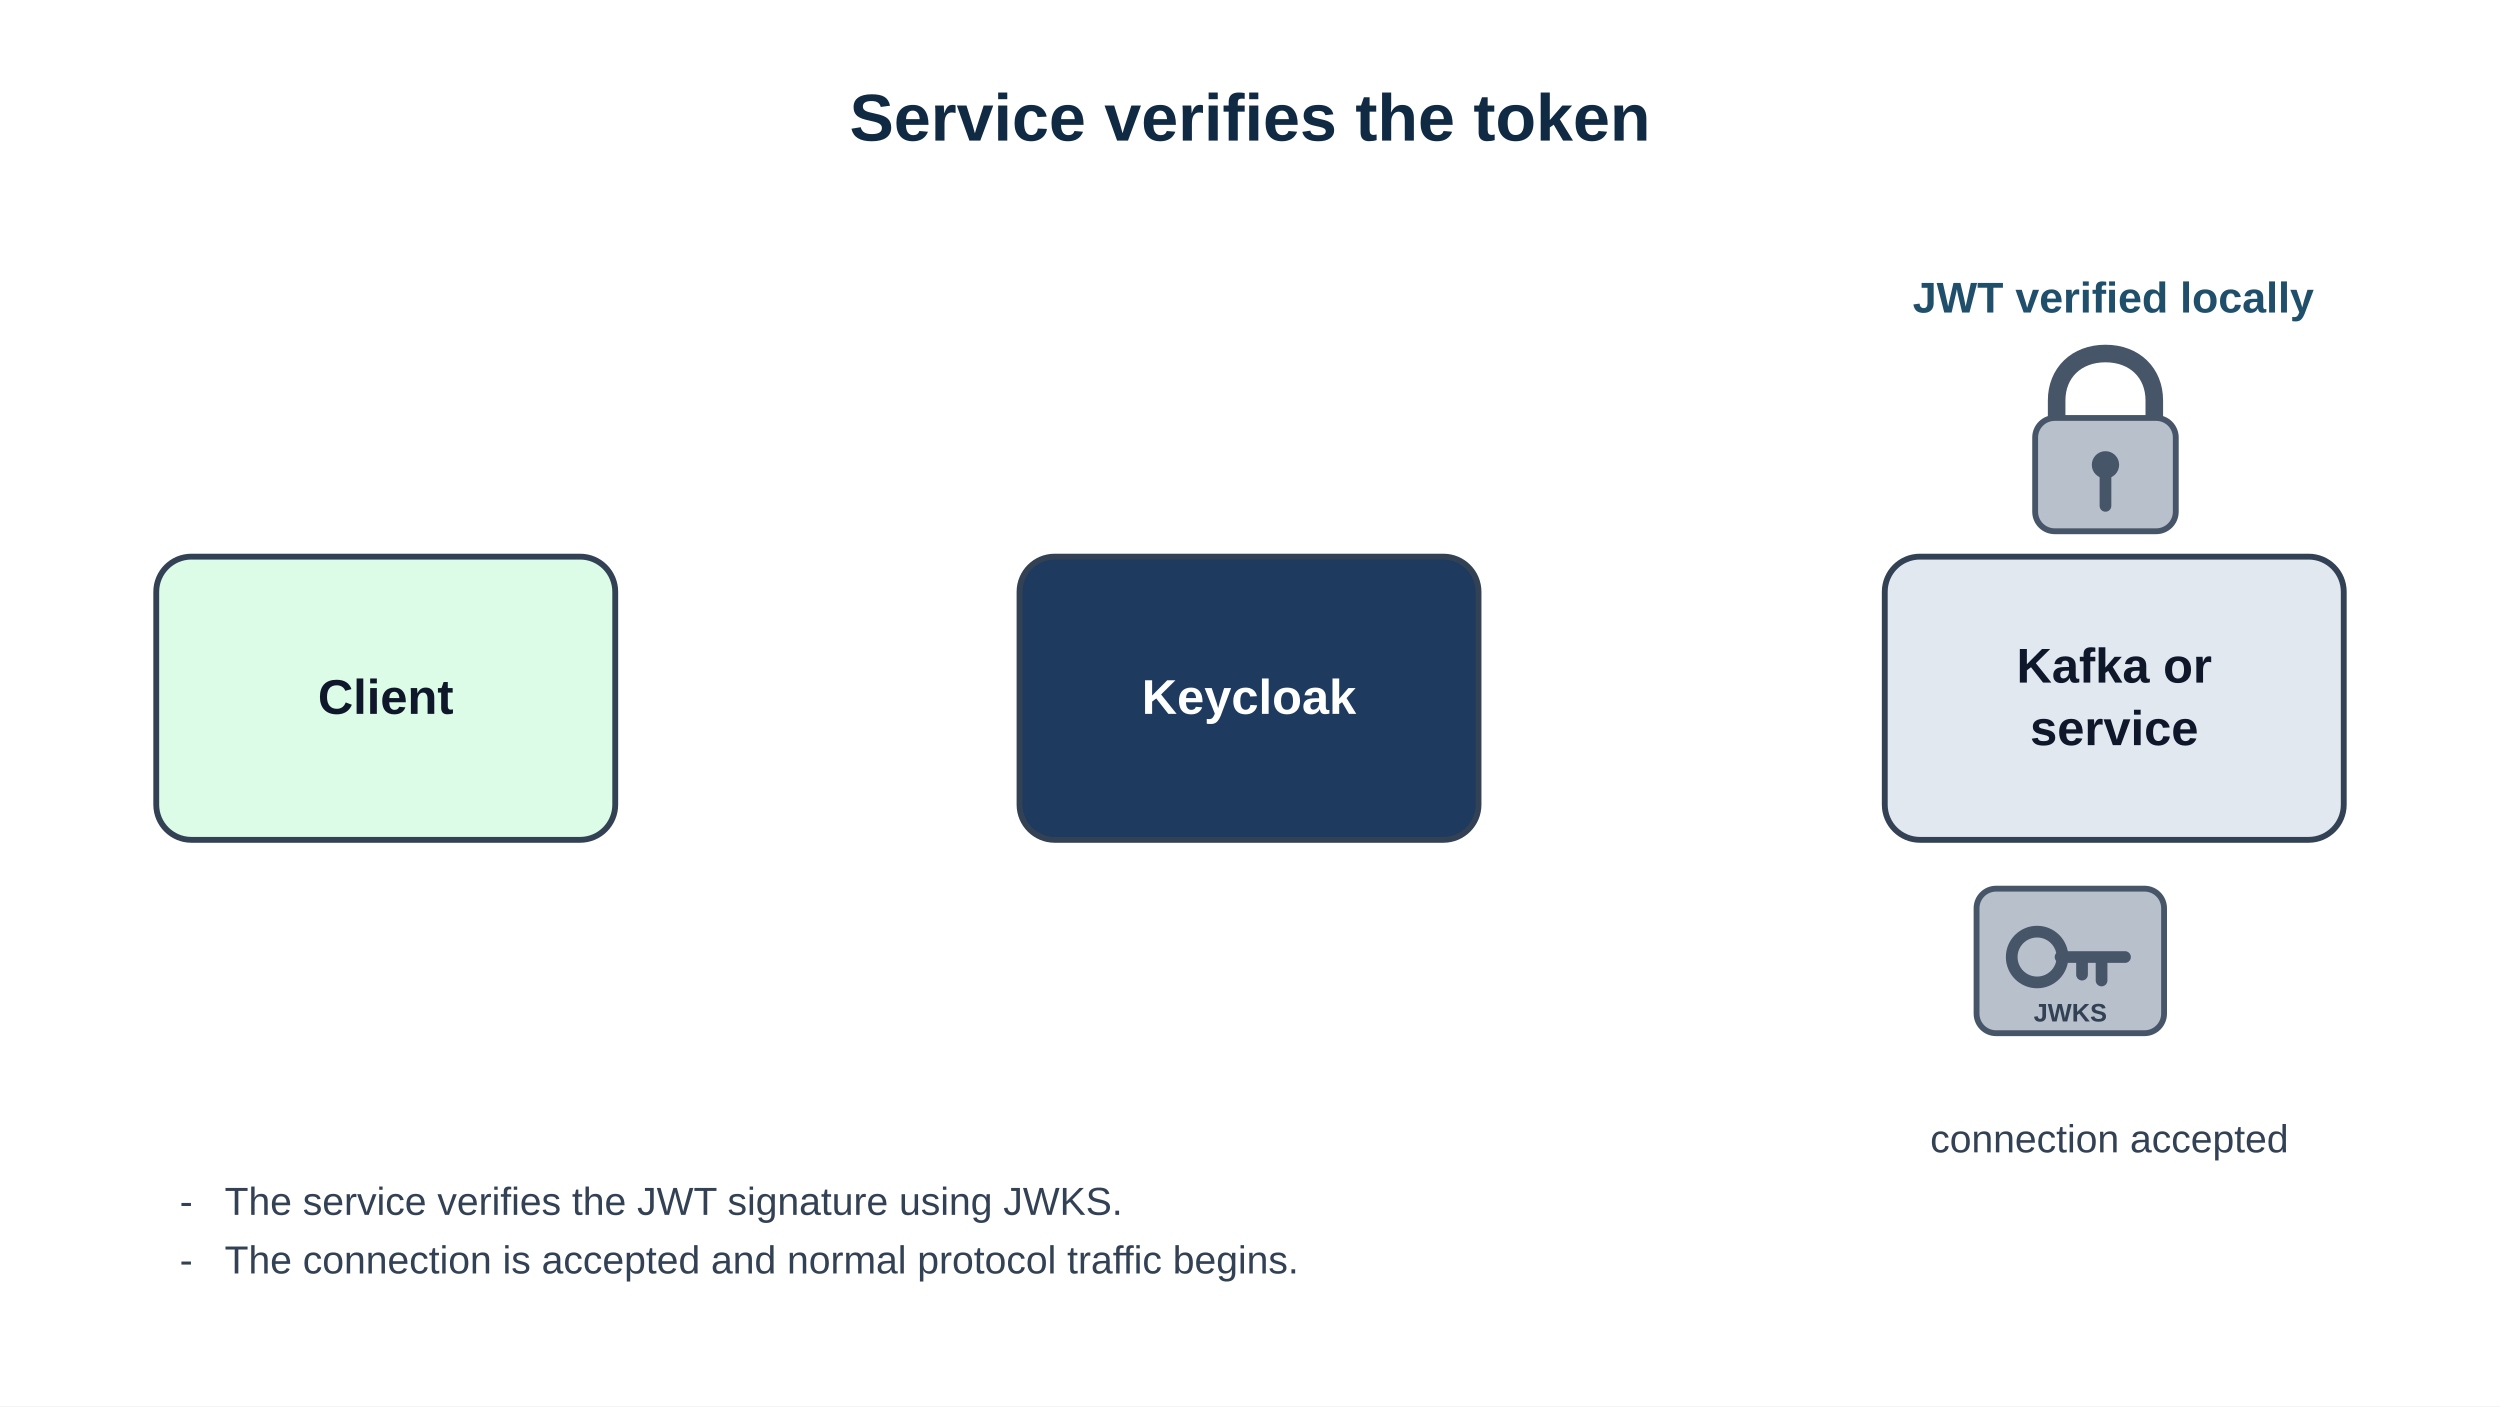
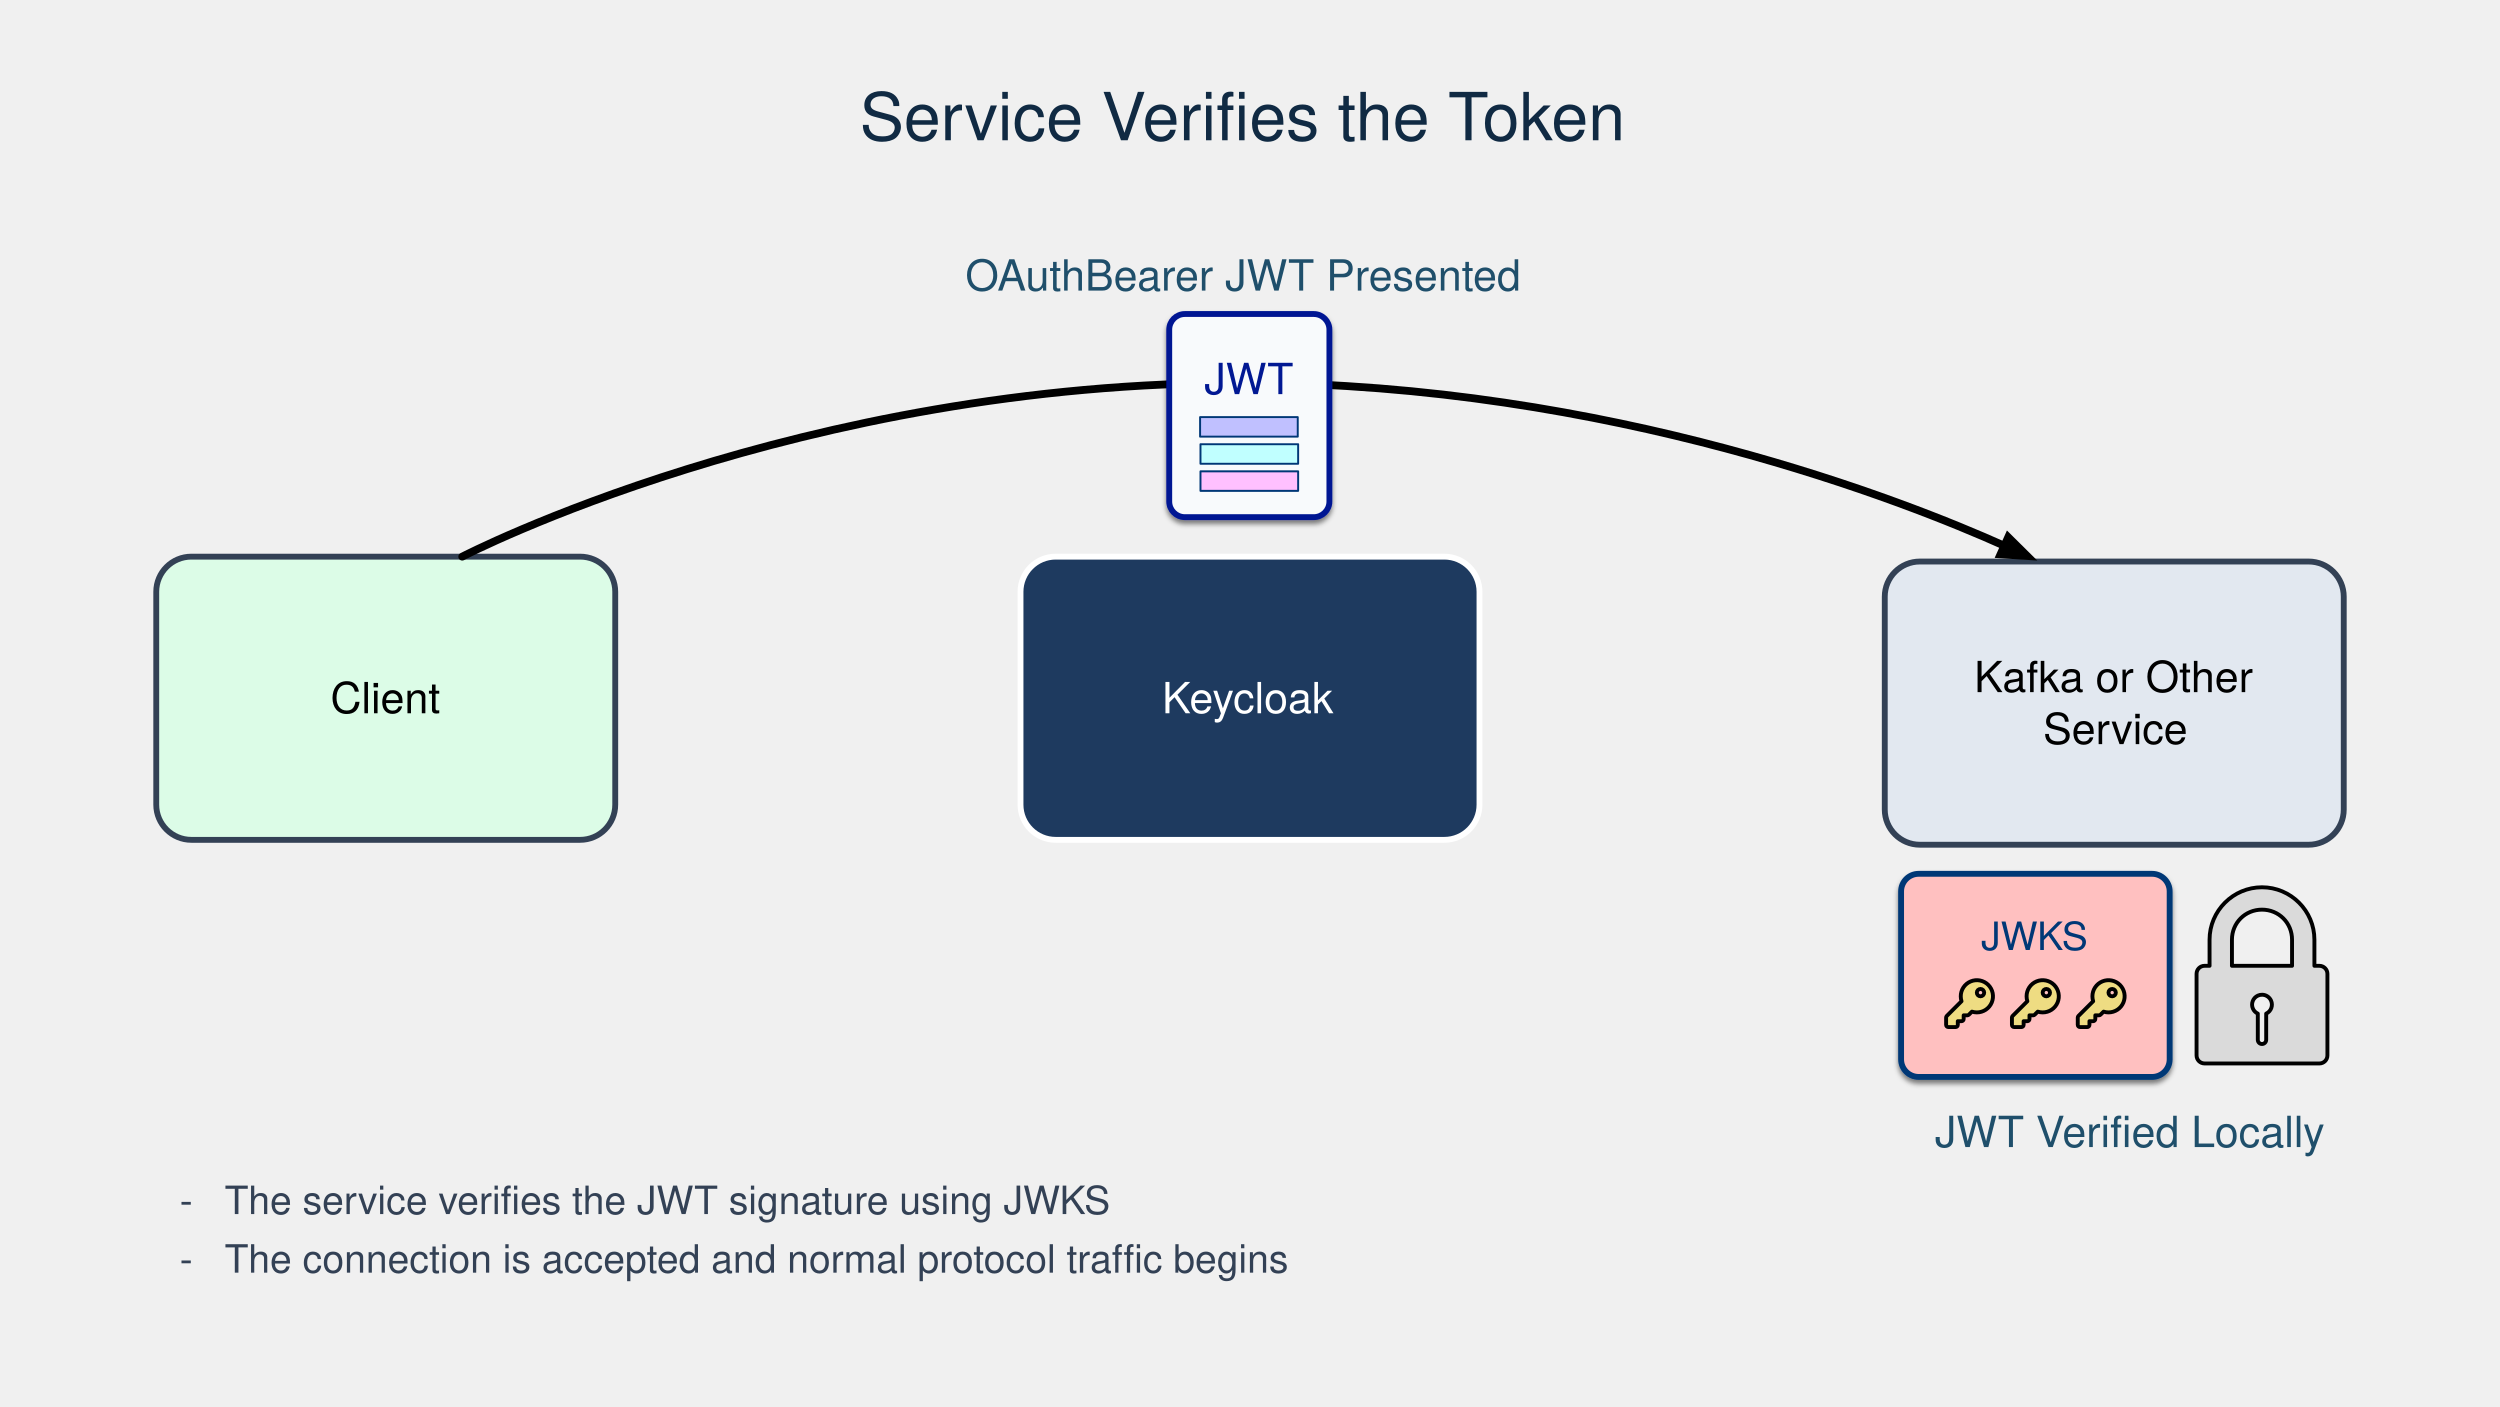
- <svg xmlns="http://www.w3.org/2000/svg" width="1280" height="720" viewBox="0 0 1280 720" role="img" aria-labelledby="title desc">
+ <svg xmlns="http://www.w3.org/2000/svg" version="1.1" viewBox="0 0 1280 720" width="1280" height="720">
  <defs>
-     <style>.bg{fill:#fff}.title{font:700 34px Arial,sans-serif;fill:#102a43}.small{font:20px Arial,sans-serif;fill:#334155}.note{font:700 22px Arial,sans-serif;fill:#1f4f6b}.warn{font:700 24px Arial,sans-serif;fill:#9a3412}.boxText{font:700 25px Arial,sans-serif;fill:#0f172a}.boxTextLight{font:700 25px Arial,sans-serif;fill:#fff}.actor{stroke:#334155;stroke-width:3}.browser{fill:#dbeafe}.app{fill:#5d87a1}.kc{fill:#1e3a5f}.api{fill:#e2e8f0}.service{fill:#dcfce7}.device{fill:#fef3c7}.danger{fill:#fff7ed}.arrow{stroke:#334155;stroke-width:6;fill:none;marker-end:url(#arrow)}.muted{stroke:#94a3b8;stroke-width:5;fill:none;stroke-dasharray:11 8;marker-end:url(#mutedArrow)}.bad{stroke:#b45309;stroke-width:6;fill:none;marker-end:url(#badArrow)}.token{fill:#f8fafc;stroke:#011893;stroke-width:3}.tokenTop{fill:#dbeafe}.refresh{fill:#dcfce7;stroke:#15803d;stroke-width:3}.code{fill:#fef3c7;stroke:#a16207;stroke-width:3}.xml{fill:#fff7ed;stroke:#9a3412;stroke-width:3}.key{fill:#b8c0cc;stroke:#475569;stroke-width:3}.cache{fill:#eef2ff;stroke:#4338ca;stroke-width:3}.lock{fill:#b8c0cc;stroke:#475569;stroke-width:3}.session{fill:#ecfccb;stroke:#4d7c0f;stroke-width:3}</style>
-     <marker id="arrow" viewBox="0 0 12 12" refX="9" refY="6" markerWidth="7" markerHeight="7" orient="auto-start-reverse">
-       <path d="M0 1L11 6L0 11Z" fill="#334155" />
+     <marker orient="auto" overflow="visible" markerUnits="strokeWidth" id="FilledArrow_Marker" stroke-linejoin="miter" stroke-miterlimit="10" viewBox="-1 -3 6 6" markerWidth="6" markerHeight="6" color="black">
+       <g>
+         <path d="M 3.2 0 L 0 -1.2 L 0 1.2 Z" fill="currentColor" stroke="currentColor" stroke-width="1" />
+       </g>
    </marker>
-     <marker id="mutedArrow" viewBox="0 0 12 12" refX="9" refY="6" markerWidth="7" markerHeight="7" orient="auto-start-reverse">
-       <path d="M0 1L11 6L0 11Z" fill="#94a3b8" />
-     </marker>
-     <marker id="badArrow" viewBox="0 0 12 12" refX="9" refY="6" markerWidth="7" markerHeight="7" orient="auto-start-reverse">
-       <path d="M0 1L11 6L0 11Z" fill="#b45309" />
-     </marker>
+     <filter id="Shadow" filterUnits="userSpaceOnUse" x="-128" y="-72">
+       <feGaussianBlur in="SourceAlpha" result="blur" stdDeviation="1.308" />
+       <feOffset in="blur" result="offset" dx="0" dy="2" />
+       <feFlood flood-color="black" flood-opacity=".5" result="flood" />
+       <feComposite in="flood" in2="offset" operator="in" result="color" />
+       <feMerge>
+         <feMergeNode in="color" />
+         <feMergeNode in="SourceGraphic" />
+       </feMerge>
+     </filter>
  </defs>
-   <rect width="1280" height="720" class="bg" />
-   <text x="640" y="72" text-anchor="middle" class="title">Service verifies the token</text>
-   <rect x="80" y="285" width="235" height="145" rx="18" class="actor service" />
-   <text x="197.5" y="365.5" text-anchor="middle" class="boxText">Client</text>
-   <rect x="522" y="285" width="235" height="145" rx="18" class="actor kc" />
-   <text x="639.5" y="365.5" text-anchor="middle" class="boxTextLight">Keycloak</text>
-   <rect x="965" y="285" width="235" height="145" rx="18" class="actor api" />
-   <text x="1082.5" y="349.5" text-anchor="middle" class="boxText">Kafka or</text>
-   <text x="1082.5" y="381.5" text-anchor="middle" class="boxText">service</text>
-   <g transform="translate(1012 455)">
-     <rect width="96" height="74" rx="10" class="key" />
-     <circle cx="31" cy="35" r="13" fill="none" stroke="#475569" stroke-width="6" />
-     <path d="M43 35h33m-12 0v12m-10-12v9" stroke="#475569" stroke-width="6" stroke-linecap="round" />
-     <text x="48" y="68" text-anchor="middle" font-family="Arial,sans-serif" font-size="13" font-weight="700" fill="#334155">JWKS</text>
+   <g id="04-service-verifies-token" fill-opacity="1" stroke="none" fill="none" stroke-opacity="1" stroke-dasharray="none">
+     <g id="04-service-verifies-token_Layer_1">
+       <g id="Graphic_35">
+         <path d="M 540.5 285 L 739.5 285 C 749.441 285 757.5 293.059 757.5 303 L 757.5 412 C 757.5 421.941 749.441 430 739.5 430 L 540.5 430 C 530.559 430 522.5 421.941 522.5 412 L 522.5 303 C 522.5 293.059 530.559 285 540.5 285 Z" fill="#1e3a5f" />
+         <path d="M 540.5 285 L 739.5 285 C 749.441 285 757.5 293.059 757.5 303 L 757.5 412 C 757.5 421.941 749.441 430 739.5 430 L 540.5 430 C 530.559 430 522.5 421.941 522.5 412 L 522.5 303 C 522.5 293.059 530.559 285 540.5 285 Z" stroke="white" stroke-linecap="butt" stroke-linejoin="round" stroke-width="3" />
+         <text transform="translate(527.5 344.192)" fill="white">
+           <tspan font-family="Helvetica Neue" font-size="22" fill="white" x="67.477" y="21" xml:space="preserve">Keycloak</tspan>
+         </text>
+       </g>
+       <g id="Graphic_36">
+         <path d="M 983 287.5 L 1182 287.5 C 1191.941 287.5 1200 295.559 1200 305.5 L 1200 414.5 C 1200 424.441 1191.941 432.5 1182 432.5 L 983 432.5 C 973.059 432.5 965 424.441 965 414.5 L 965 305.5 C 965 295.559 973.059 287.5 983 287.5 Z" fill="#e2e8f0" />
+         <path d="M 983 287.5 L 1182 287.5 C 1191.941 287.5 1200 295.559 1200 305.5 L 1200 414.5 C 1200 424.441 1191.941 432.5 1182 432.5 L 983 432.5 C 973.059 432.5 965 424.441 965 414.5 L 965 305.5 C 965 295.559 973.059 287.5 983 287.5 Z" stroke="#334155" stroke-linecap="butt" stroke-linejoin="round" stroke-width="3" />
+         <text transform="translate(970 333.384)" fill="black">
+           <tspan font-family="Helvetica Neue" font-size="22" fill="black" x="40.78" y="21" xml:space="preserve">Kafka or Other</tspan>
+           <tspan font-family="Helvetica Neue" font-size="22" fill="black" x="76.046" y="47.616" xml:space="preserve">Service</tspan>
+         </text>
+       </g>
+       <g id="Graphic_21">
+         </g>
+       <g id="Graphic_20">
+         <path d="M 98 285 L 297 285 C 306.941 285 315 293.059 315 303 L 315 412 C 315 421.941 306.941 430 297 430 L 98 430 C 88.059 430 80 421.941 80 412 L 80 303 C 80 293.059 88.059 285 98 285 Z" fill="#dcfce7" />
+         <path d="M 98 285 L 297 285 C 306.941 285 315 293.059 315 303 L 315 412 C 315 421.941 306.941 430 297 430 L 98 430 C 88.059 430 80 421.941 80 412 L 80 303 C 80 293.059 88.059 285 98 285 Z" stroke="#334155" stroke-linecap="butt" stroke-linejoin="round" stroke-width="3" />
+         <text transform="translate(85 344.192)" fill="black">
+           <tspan font-family="Helvetica Neue" font-size="22" fill="black" x="84.186" y="21" xml:space="preserve">Client</tspan>
+         </text>
+       </g>
+       <g id="Graphic_11">
+         <text transform="translate(494.2648 127.78)" fill="#1f4f6b">
+           <tspan font-family="Helvetica" font-size="22" fill="#1f4f6b" x="0" y="21" xml:space="preserve">OAuthBearer JWT Presented</tspan>
+         </text>
+       </g>
+       <g id="Graphic_5">
+         <text transform="translate(92 602.5996)" fill="#334155">
+           <tspan font-family="Helvetica" font-size="20" fill="#334155" x="0" y="19" xml:space="preserve">-</tspan>
+         </text>
+       </g>
+       <g id="Graphic_4">
+         <text transform="translate(115 602.5996)" fill="#334155">
+           <tspan font-family="Helvetica" font-size="20" fill="#334155" x="0" y="19" xml:space="preserve">The service verifies the JWT signature using JWKS</tspan>
+         </text>
+       </g>
+       <g id="Graphic_3">
+         <text transform="translate(92 632.5996)" fill="#334155">
+           <tspan font-family="Helvetica" font-size="20" fill="#334155" x="0" y="19" xml:space="preserve">-</tspan>
+         </text>
+       </g>
+       <g id="Graphic_2">
+         <text transform="translate(115 632.5996)" fill="#334155">
+           <tspan font-family="Helvetica" font-size="20" fill="#334155" x="0" y="19" xml:space="preserve">The connection is accepted and normal protocol traffic begins</tspan>
+         </text>
+       </g>
+       <g id="Graphic_24">
+         <text transform="translate(440.1577 38.8193)" fill="#102a43">
+           <tspan font-family="Helvetica" font-size="34" fill="#102a43" x="0" y="33" xml:space="preserve">Service Verifies the Token</tspan>
+         </text>
+       </g>
+       <g id="Line_42">
+         <path d="M 236.667 285 C 236.667 285 409.467 195.292 638 196 C 824.576 196.578 976.671 257.199 1026.229 279.438" marker-end="url(#FilledArrow_Marker)" stroke="black" stroke-linecap="round" stroke-linejoin="round" stroke-width="4" />
+       </g>
+       <g id="Group_43">
+         <g id="Group_47">
+           <g id="Graphic_49" filter="url(#Shadow)">
+             <path d="M 606.649 160.78 L 672.649 160.78 C 677.068 160.78 680.649 164.362 680.649 168.78 L 680.649 256.78 C 680.649 261.198 677.068 264.78 672.649 264.78 L 606.649 264.78 C 602.231 264.78 598.65 261.198 598.65 256.78 L 598.65 168.78 C 598.65 164.362 602.231 160.78 606.649 160.78 Z" fill="#f8fafc" />
+             <path d="M 606.649 160.78 L 672.649 160.78 C 677.068 160.78 680.649 164.362 680.649 168.78 L 680.649 256.78 C 680.649 261.198 677.068 264.78 672.649 264.78 L 606.649 264.78 C 602.231 264.78 598.65 261.198 598.65 256.78 L 598.65 168.78 C 598.65 164.362 602.231 160.78 606.649 160.78 Z" stroke="#011893" stroke-linecap="butt" stroke-linejoin="round" stroke-width="3" />
+           </g>
+           <g id="Graphic_48">
+             <text transform="translate(616.6188 180.7854)" fill="#011893">
+               <tspan font-family="Helvetica" font-size="22" fill="#011893" x="0" y="21" xml:space="preserve">JWT</tspan>
+             </text>
+           </g>
+         </g>
+         <g id="Graphic_46">
+           <rect x="614.449" y="213.563" width="50" height="10" fill="#c0c0ff" />
+           <rect x="614.449" y="213.563" width="50" height="10" stroke="#003776" stroke-linecap="round" stroke-linejoin="round" stroke-width="1" />
+         </g>
+         <g id="Graphic_45">
+           <rect x="614.649" y="227.441" width="50" height="10" fill="#c0ffff" />
+           <rect x="614.649" y="227.441" width="50" height="10" stroke="#003776" stroke-linecap="round" stroke-linejoin="round" stroke-width="1" />
+         </g>
+         <g id="Graphic_44">
+           <rect x="614.649" y="241.319" width="50" height="10" fill="#ffc0ff" />
+           <rect x="614.649" y="241.319" width="50" height="10" stroke="#003776" stroke-linecap="round" stroke-linejoin="round" stroke-width="1" />
+         </g>
+       </g>
+       <g id="Graphic_51">
+         <path d="M 1158.138 454.285 C 1143.368 454.285 1131.293 466.351 1131.293 481.126 L 1131.297 494.49 L 1128.755 494.49 C 1126.473 494.49 1124.638 496.329 1124.638 498.608 L 1124.638 540.374 C 1124.638 542.657 1126.473 544.492 1128.755 544.492 L 1187.516 544.496 C 1189.798 544.496 1191.638 542.657 1191.638 540.379 L 1191.638 498.612 C 1191.638 496.329 1189.798 494.494 1187.516 494.494 L 1184.978 494.49 L 1184.978 481.126 C 1184.978 466.356 1172.912 454.285 1158.142 454.285 Z M 1158.138 465.738 C 1166.758 465.738 1173.526 472.501 1173.526 481.126 L 1173.526 494.49 L 1142.756 494.49 L 1142.756 481.126 C 1142.756 472.505 1149.519 465.738 1158.139 465.738 Z M 1158.259 509.304 L 1158.264 509.304 C 1160.21 509.348 1161.96 510.512 1162.766 512.284 C 1163.907 514.818 1162.802 517.798 1160.286 518.971 L 1160.286 532.384 C 1160.286 533.575 1159.329 534.528 1158.138 534.532 C 1156.948 534.532 1155.994 533.575 1155.994 532.384 L 1155.994 518.971 C 1154.893 518.456 1154.016 517.57 1153.515 516.465 C 1152.36 513.909 1153.497 510.906 1156.048 509.751 C 1156.742 509.438 1157.498 509.286 1158.263 509.304 Z" fill="#dadada" />
+         <path d="M 1158.138 454.285 C 1143.368 454.285 1131.293 466.351 1131.293 481.126 L 1131.297 494.49 L 1128.755 494.49 C 1126.473 494.49 1124.638 496.329 1124.638 498.608 L 1124.638 540.374 C 1124.638 542.657 1126.473 544.492 1128.755 544.492 L 1187.516 544.496 C 1189.798 544.496 1191.638 542.657 1191.638 540.379 L 1191.638 498.612 C 1191.638 496.329 1189.798 494.494 1187.516 494.494 L 1184.978 494.49 L 1184.978 481.126 C 1184.978 466.356 1172.912 454.285 1158.142 454.285 Z M 1158.138 465.738 C 1166.758 465.738 1173.526 472.501 1173.526 481.126 L 1173.526 494.49 L 1142.756 494.49 L 1142.756 481.126 C 1142.756 472.505 1149.519 465.738 1158.139 465.738 Z M 1158.259 509.304 L 1158.264 509.304 C 1160.21 509.348 1161.96 510.512 1162.766 512.284 C 1163.907 514.818 1162.802 517.798 1160.286 518.971 L 1160.286 532.384 C 1160.286 533.575 1159.329 534.528 1158.138 534.532 C 1156.948 534.532 1155.994 533.575 1155.994 532.384 L 1155.994 518.971 C 1154.893 518.456 1154.016 517.57 1153.515 516.465 C 1152.36 513.909 1153.497 510.906 1156.048 509.751 C 1156.742 509.438 1157.498 509.286 1158.263 509.304 Z" stroke="black" stroke-linecap="butt" stroke-linejoin="round" stroke-width="2" />
+       </g>
+       <g id="Graphic_50">
+         <text transform="translate(990.6784 566.2815)" fill="#1f4f6b">
+           <tspan font-family="Helvetica" font-size="22" fill="#1f4f6b" x="0" y="21" xml:space="preserve">JWT Verified Locally </tspan>
+         </text>
+       </g>
+       <g id="Group_53">
+         <g id="Graphic_57" filter="url(#Shadow)">
+           <path d="M 982.362 447.391 L 1101.862 447.391 C 1106.833 447.391 1110.862 451.42 1110.862 456.391 L 1110.862 542.391 C 1110.862 547.361 1106.833 551.391 1101.862 551.391 L 982.362 551.391 C 977.392 551.391 973.362 547.361 973.362 542.391 L 973.362 456.391 C 973.362 451.42 977.392 447.391 982.362 447.391 Z" fill="#ffc0c0" />
+           <path d="M 982.362 447.391 L 1101.862 447.391 C 1106.833 447.391 1110.862 451.42 1110.862 456.391 L 1110.862 542.391 C 1110.862 547.361 1106.833 551.391 1101.862 551.391 L 982.362 551.391 C 977.392 551.391 973.362 547.361 973.362 542.391 L 973.362 456.391 C 973.362 451.42 977.392 447.391 982.362 447.391 Z" stroke="#003776" stroke-linecap="round" stroke-linejoin="round" stroke-width="3" />
+           <text transform="translate(978.3623 467.3908)" fill="#003776">
+             <tspan font-family="Helvetica" font-size="20" fill="#003776" x="35.972" y="19" xml:space="preserve">JWKS</tspan>
+           </text>
+         </g>
+         <g id="Graphic_56">
+           <path d="M 1012.143 518.352 C 1013.776 518.356 1015.373 517.874 1016.732 516.969 C 1018.092 516.063 1019.152 514.775 1019.778 513.267 C 1020.405 511.758 1020.569 510.098 1020.251 508.496 C 1019.934 506.894 1019.148 505.423 1017.993 504.268 C 1016.838 503.113 1015.366 502.327 1013.764 502.009 C 1012.162 501.691 1010.502 501.856 1008.994 502.482 C 1007.486 503.109 1006.197 504.169 1005.292 505.528 C 1004.386 506.887 1003.905 508.485 1003.908 510.118 C 1003.909 510.972 1004.04 511.821 1004.297 512.635 L 996.74 520.182 C 996.527 520.391 996.408 520.678 996.409 520.977 L 996.409 524.71 C 996.404 525.012 996.52 525.303 996.732 525.518 C 996.943 525.732 997.233 525.853 997.535 525.851 L 1001.268 525.851 C 1001.567 525.853 1001.854 525.735 1002.065 525.523 C 1002.277 525.312 1002.395 525.025 1002.393 524.726 L 1002.393 522.854 L 1004.271 522.854 C 1004.569 522.853 1004.854 522.734 1005.065 522.523 C 1005.276 522.312 1005.395 522.027 1005.396 521.729 L 1005.396 519.851 L 1007.268 519.851 C 1007.567 519.852 1007.853 519.733 1008.063 519.521 L 1009.625 517.963 L 1009.625 517.963 C 1010.44 518.221 1011.289 518.352 1012.143 518.353 Z M 1014.02 506.352 C 1014.518 506.352 1014.996 506.55 1015.348 506.903 C 1015.7 507.255 1015.898 507.733 1015.897 508.232 C 1015.897 508.73 1015.698 509.207 1015.346 509.559 C 1014.993 509.911 1014.515 510.108 1014.016 510.107 C 1013.518 510.106 1013.041 509.907 1012.689 509.554 C 1012.338 509.201 1012.141 508.723 1012.143 508.224 C 1012.143 507.724 1012.343 507.245 1012.698 506.893 C 1013.054 506.541 1013.536 506.347 1014.036 506.352 Z" fill="#eedc82" />
+           <path d="M 1012.143 518.352 C 1013.776 518.356 1015.373 517.874 1016.732 516.969 C 1018.092 516.063 1019.152 514.775 1019.778 513.267 C 1020.405 511.758 1020.569 510.098 1020.251 508.496 C 1019.934 506.894 1019.148 505.423 1017.993 504.268 C 1016.838 503.113 1015.366 502.327 1013.764 502.009 C 1012.162 501.691 1010.502 501.856 1008.994 502.482 C 1007.486 503.109 1006.197 504.169 1005.292 505.528 C 1004.386 506.887 1003.905 508.485 1003.908 510.118 C 1003.909 510.972 1004.04 511.821 1004.297 512.635 L 996.74 520.182 C 996.527 520.391 996.408 520.678 996.409 520.977 L 996.409 524.71 C 996.404 525.012 996.52 525.303 996.732 525.518 C 996.943 525.732 997.233 525.853 997.535 525.851 L 1001.268 525.851 C 1001.567 525.853 1001.854 525.735 1002.065 525.523 C 1002.277 525.312 1002.395 525.025 1002.393 524.726 L 1002.393 522.854 L 1004.271 522.854 C 1004.569 522.853 1004.854 522.734 1005.065 522.523 C 1005.276 522.312 1005.395 522.027 1005.396 521.729 L 1005.396 519.851 L 1007.268 519.851 C 1007.567 519.852 1007.853 519.733 1008.063 519.521 L 1009.625 517.963 L 1009.625 517.963 C 1010.44 518.221 1011.289 518.352 1012.143 518.353 Z M 1014.02 506.352 C 1014.518 506.352 1014.996 506.55 1015.348 506.903 C 1015.7 507.255 1015.898 507.733 1015.897 508.232 C 1015.897 508.73 1015.698 509.207 1015.346 509.559 C 1014.993 509.911 1014.515 510.108 1014.016 510.107 C 1013.518 510.106 1013.041 509.907 1012.689 509.554 C 1012.338 509.201 1012.141 508.723 1012.143 508.224 C 1012.143 507.724 1012.343 507.245 1012.698 506.893 C 1013.054 506.541 1013.536 506.347 1014.036 506.352 Z" stroke="black" stroke-linecap="butt" stroke-linejoin="round" stroke-width="2" />
+         </g>
+         <g id="Graphic_55">
+           <path d="M 1045.846 518.352 C 1047.479 518.356 1049.076 517.874 1050.436 516.969 C 1051.795 516.063 1052.855 514.775 1053.481 513.267 C 1054.108 511.758 1054.272 510.098 1053.955 508.496 C 1053.637 506.894 1052.851 505.423 1051.696 504.268 C 1050.541 503.113 1049.069 502.327 1047.467 502.009 C 1045.865 501.691 1044.205 501.856 1042.697 502.482 C 1041.189 503.109 1039.9 504.169 1038.995 505.528 C 1038.09 506.887 1037.608 508.485 1037.611 510.118 C 1037.612 510.972 1037.743 511.821 1038 512.635 L 1030.443 520.182 C 1030.23 520.391 1030.111 520.678 1030.112 520.977 L 1030.112 524.71 C 1030.107 525.012 1030.223 525.303 1030.435 525.518 C 1030.647 525.732 1030.936 525.853 1031.238 525.851 L 1034.971 525.851 C 1035.27 525.853 1035.557 525.735 1035.768 525.523 C 1035.98 525.312 1036.098 525.025 1036.097 524.726 L 1036.097 522.854 L 1037.974 522.854 C 1038.272 522.853 1038.557 522.734 1038.768 522.523 C 1038.979 522.312 1039.098 522.027 1039.099 521.729 L 1039.099 519.851 L 1040.971 519.851 C 1041.27 519.852 1041.556 519.733 1041.766 519.521 L 1043.328 517.963 L 1043.328 517.963 C 1044.143 518.221 1044.992 518.352 1045.846 518.353 Z M 1047.723 506.352 C 1048.221 506.352 1048.699 506.55 1049.051 506.903 C 1049.403 507.255 1049.601 507.733 1049.601 508.232 C 1049.6 508.73 1049.401 509.207 1049.049 509.559 C 1048.696 509.911 1048.218 510.108 1047.72 510.107 C 1047.221 510.106 1046.744 509.907 1046.392 509.554 C 1046.041 509.201 1045.844 508.723 1045.846 508.224 C 1045.846 507.724 1046.046 507.245 1046.402 506.893 C 1046.757 506.541 1047.239 506.347 1047.739 506.352 Z" fill="#eedc82" />
+           <path d="M 1045.846 518.352 C 1047.479 518.356 1049.076 517.874 1050.436 516.969 C 1051.795 516.063 1052.855 514.775 1053.481 513.267 C 1054.108 511.758 1054.272 510.098 1053.955 508.496 C 1053.637 506.894 1052.851 505.423 1051.696 504.268 C 1050.541 503.113 1049.069 502.327 1047.467 502.009 C 1045.865 501.691 1044.205 501.856 1042.697 502.482 C 1041.189 503.109 1039.9 504.169 1038.995 505.528 C 1038.09 506.887 1037.608 508.485 1037.611 510.118 C 1037.612 510.972 1037.743 511.821 1038 512.635 L 1030.443 520.182 C 1030.23 520.391 1030.111 520.678 1030.112 520.977 L 1030.112 524.71 C 1030.107 525.012 1030.223 525.303 1030.435 525.518 C 1030.647 525.732 1030.936 525.853 1031.238 525.851 L 1034.971 525.851 C 1035.27 525.853 1035.557 525.735 1035.768 525.523 C 1035.98 525.312 1036.098 525.025 1036.097 524.726 L 1036.097 522.854 L 1037.974 522.854 C 1038.272 522.853 1038.557 522.734 1038.768 522.523 C 1038.979 522.312 1039.098 522.027 1039.099 521.729 L 1039.099 519.851 L 1040.971 519.851 C 1041.27 519.852 1041.556 519.733 1041.766 519.521 L 1043.328 517.963 L 1043.328 517.963 C 1044.143 518.221 1044.992 518.352 1045.846 518.353 Z M 1047.723 506.352 C 1048.221 506.352 1048.699 506.55 1049.051 506.903 C 1049.403 507.255 1049.601 507.733 1049.601 508.232 C 1049.6 508.73 1049.401 509.207 1049.049 509.559 C 1048.696 509.911 1048.218 510.108 1047.72 510.107 C 1047.221 510.106 1046.744 509.907 1046.392 509.554 C 1046.041 509.201 1045.844 508.723 1045.846 508.224 C 1045.846 507.724 1046.046 507.245 1046.402 506.893 C 1046.757 506.541 1047.239 506.347 1047.739 506.352 Z" stroke="black" stroke-linecap="butt" stroke-linejoin="round" stroke-width="2" />
+         </g>
+         <g id="Graphic_54">
+           <path d="M 1079.549 518.352 C 1081.182 518.356 1082.78 517.874 1084.139 516.969 C 1085.498 516.063 1086.558 514.775 1087.184 513.267 C 1087.811 511.758 1087.976 510.098 1087.658 508.496 C 1087.34 506.894 1086.554 505.423 1085.399 504.268 C 1084.244 503.113 1082.773 502.327 1081.17 502.009 C 1079.569 501.691 1077.908 501.856 1076.4 502.482 C 1074.892 503.109 1073.603 504.169 1072.698 505.528 C 1071.793 506.887 1071.311 508.485 1071.314 510.118 C 1071.315 510.972 1071.446 511.821 1071.704 512.635 L 1064.146 520.182 C 1063.934 520.391 1063.814 520.678 1063.815 520.977 L 1063.815 524.71 C 1063.81 525.012 1063.926 525.303 1064.138 525.518 C 1064.35 525.732 1064.639 525.853 1064.941 525.851 L 1068.674 525.851 C 1068.973 525.853 1069.26 525.735 1069.472 525.523 C 1069.683 525.312 1069.801 525.025 1069.8 524.726 L 1069.8 522.854 L 1071.677 522.854 C 1071.975 522.853 1072.26 522.734 1072.471 522.523 C 1072.682 522.312 1072.801 522.027 1072.802 521.729 L 1072.802 519.851 L 1074.674 519.851 C 1074.973 519.852 1075.259 519.733 1075.469 519.521 L 1077.032 517.963 L 1077.032 517.963 C 1077.846 518.221 1078.695 518.352 1079.549 518.353 Z M 1081.426 506.352 C 1081.924 506.352 1082.402 506.55 1082.754 506.903 C 1083.107 507.255 1083.304 507.733 1083.304 508.232 C 1083.303 508.73 1083.105 509.207 1082.752 509.559 C 1082.399 509.911 1081.921 510.108 1081.423 510.107 C 1080.924 510.106 1080.447 509.907 1080.096 509.554 C 1079.744 509.201 1079.547 508.723 1079.549 508.224 C 1079.549 507.724 1079.749 507.245 1080.105 506.893 C 1080.46 506.541 1080.942 506.347 1081.442 506.352 Z" fill="#eedc82" />
+           <path d="M 1079.549 518.352 C 1081.182 518.356 1082.78 517.874 1084.139 516.969 C 1085.498 516.063 1086.558 514.775 1087.184 513.267 C 1087.811 511.758 1087.976 510.098 1087.658 508.496 C 1087.34 506.894 1086.554 505.423 1085.399 504.268 C 1084.244 503.113 1082.773 502.327 1081.17 502.009 C 1079.569 501.691 1077.908 501.856 1076.4 502.482 C 1074.892 503.109 1073.603 504.169 1072.698 505.528 C 1071.793 506.887 1071.311 508.485 1071.314 510.118 C 1071.315 510.972 1071.446 511.821 1071.704 512.635 L 1064.146 520.182 C 1063.934 520.391 1063.814 520.678 1063.815 520.977 L 1063.815 524.71 C 1063.81 525.012 1063.926 525.303 1064.138 525.518 C 1064.35 525.732 1064.639 525.853 1064.941 525.851 L 1068.674 525.851 C 1068.973 525.853 1069.26 525.735 1069.472 525.523 C 1069.683 525.312 1069.801 525.025 1069.8 524.726 L 1069.8 522.854 L 1071.677 522.854 C 1071.975 522.853 1072.26 522.734 1072.471 522.523 C 1072.682 522.312 1072.801 522.027 1072.802 521.729 L 1072.802 519.851 L 1074.674 519.851 C 1074.973 519.852 1075.259 519.733 1075.469 519.521 L 1077.032 517.963 L 1077.032 517.963 C 1077.846 518.221 1078.695 518.352 1079.549 518.353 Z M 1081.426 506.352 C 1081.924 506.352 1082.402 506.55 1082.754 506.903 C 1083.107 507.255 1083.304 507.733 1083.304 508.232 C 1083.303 508.73 1083.105 509.207 1082.752 509.559 C 1082.399 509.911 1081.921 510.108 1081.423 510.107 C 1080.924 510.106 1080.447 509.907 1080.096 509.554 C 1079.744 509.201 1079.547 508.723 1079.549 508.224 C 1079.549 507.724 1079.749 507.245 1080.105 506.893 C 1080.46 506.541 1080.942 506.347 1081.442 506.352 Z" stroke="black" stroke-linecap="butt" stroke-linejoin="round" stroke-width="2" />
+         </g>
+       </g>
+     </g>
  </g>
-   <g transform="translate(1030 175)">
-     <path d="M23 42V30c0-14 10-24 25-24s25 10 25 24v12" fill="none" stroke="#475569" stroke-width="9" stroke-linecap="round" />
-     <rect x="12" y="39" width="72" height="58" rx="10" class="lock" />
-     <circle cx="48" cy="63" r="7" fill="#475569" />
-     <path d="M48 69v15" stroke="#475569" stroke-width="6" stroke-linecap="round" />
-   </g>
-   <text x="1082" y="160" text-anchor="middle" class="note">JWT verified locally</text>
-   <text x="1080" y="590" text-anchor="middle" class="small">connection accepted</text>
-   <text x="92" y="622" class="small">-</text>
-   <text x="115" y="622" class="small">The service verifies the JWT signature using JWKS.</text>
-   <text x="92" y="652" class="small">-</text>
-   <text x="115" y="652" class="small">The connection is accepted and normal protocol traffic begins.</text>
</svg>
